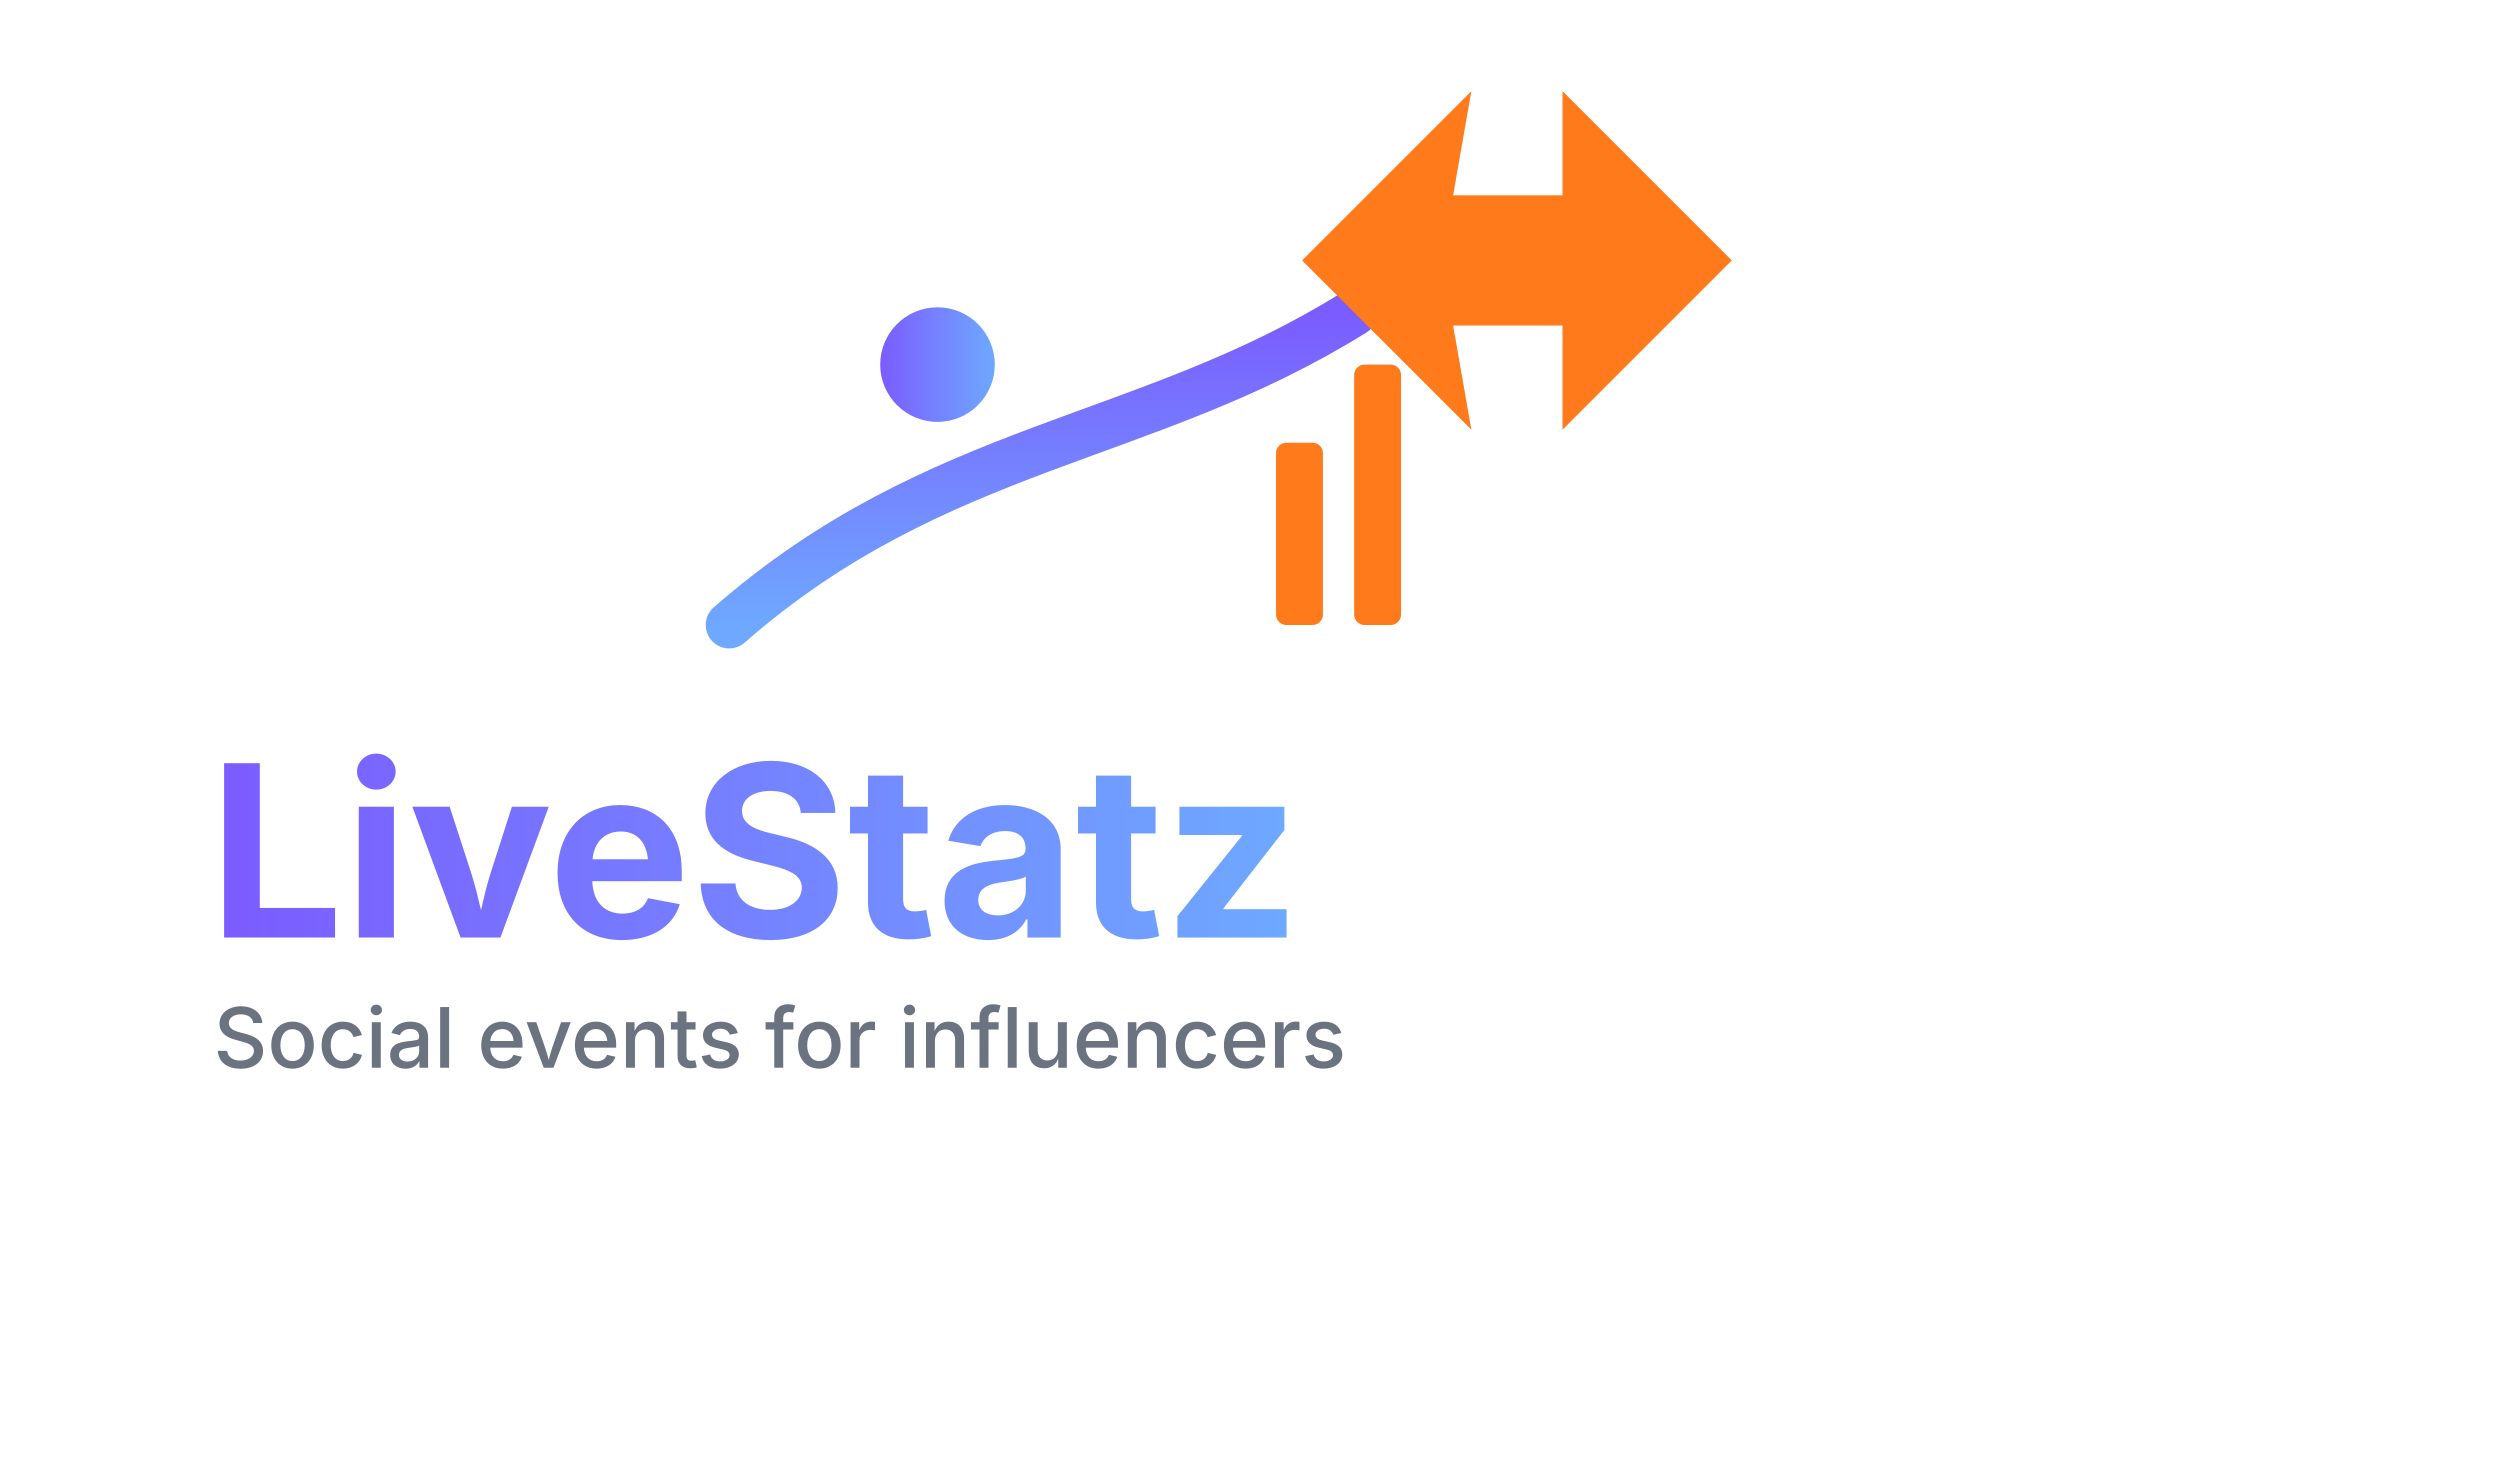
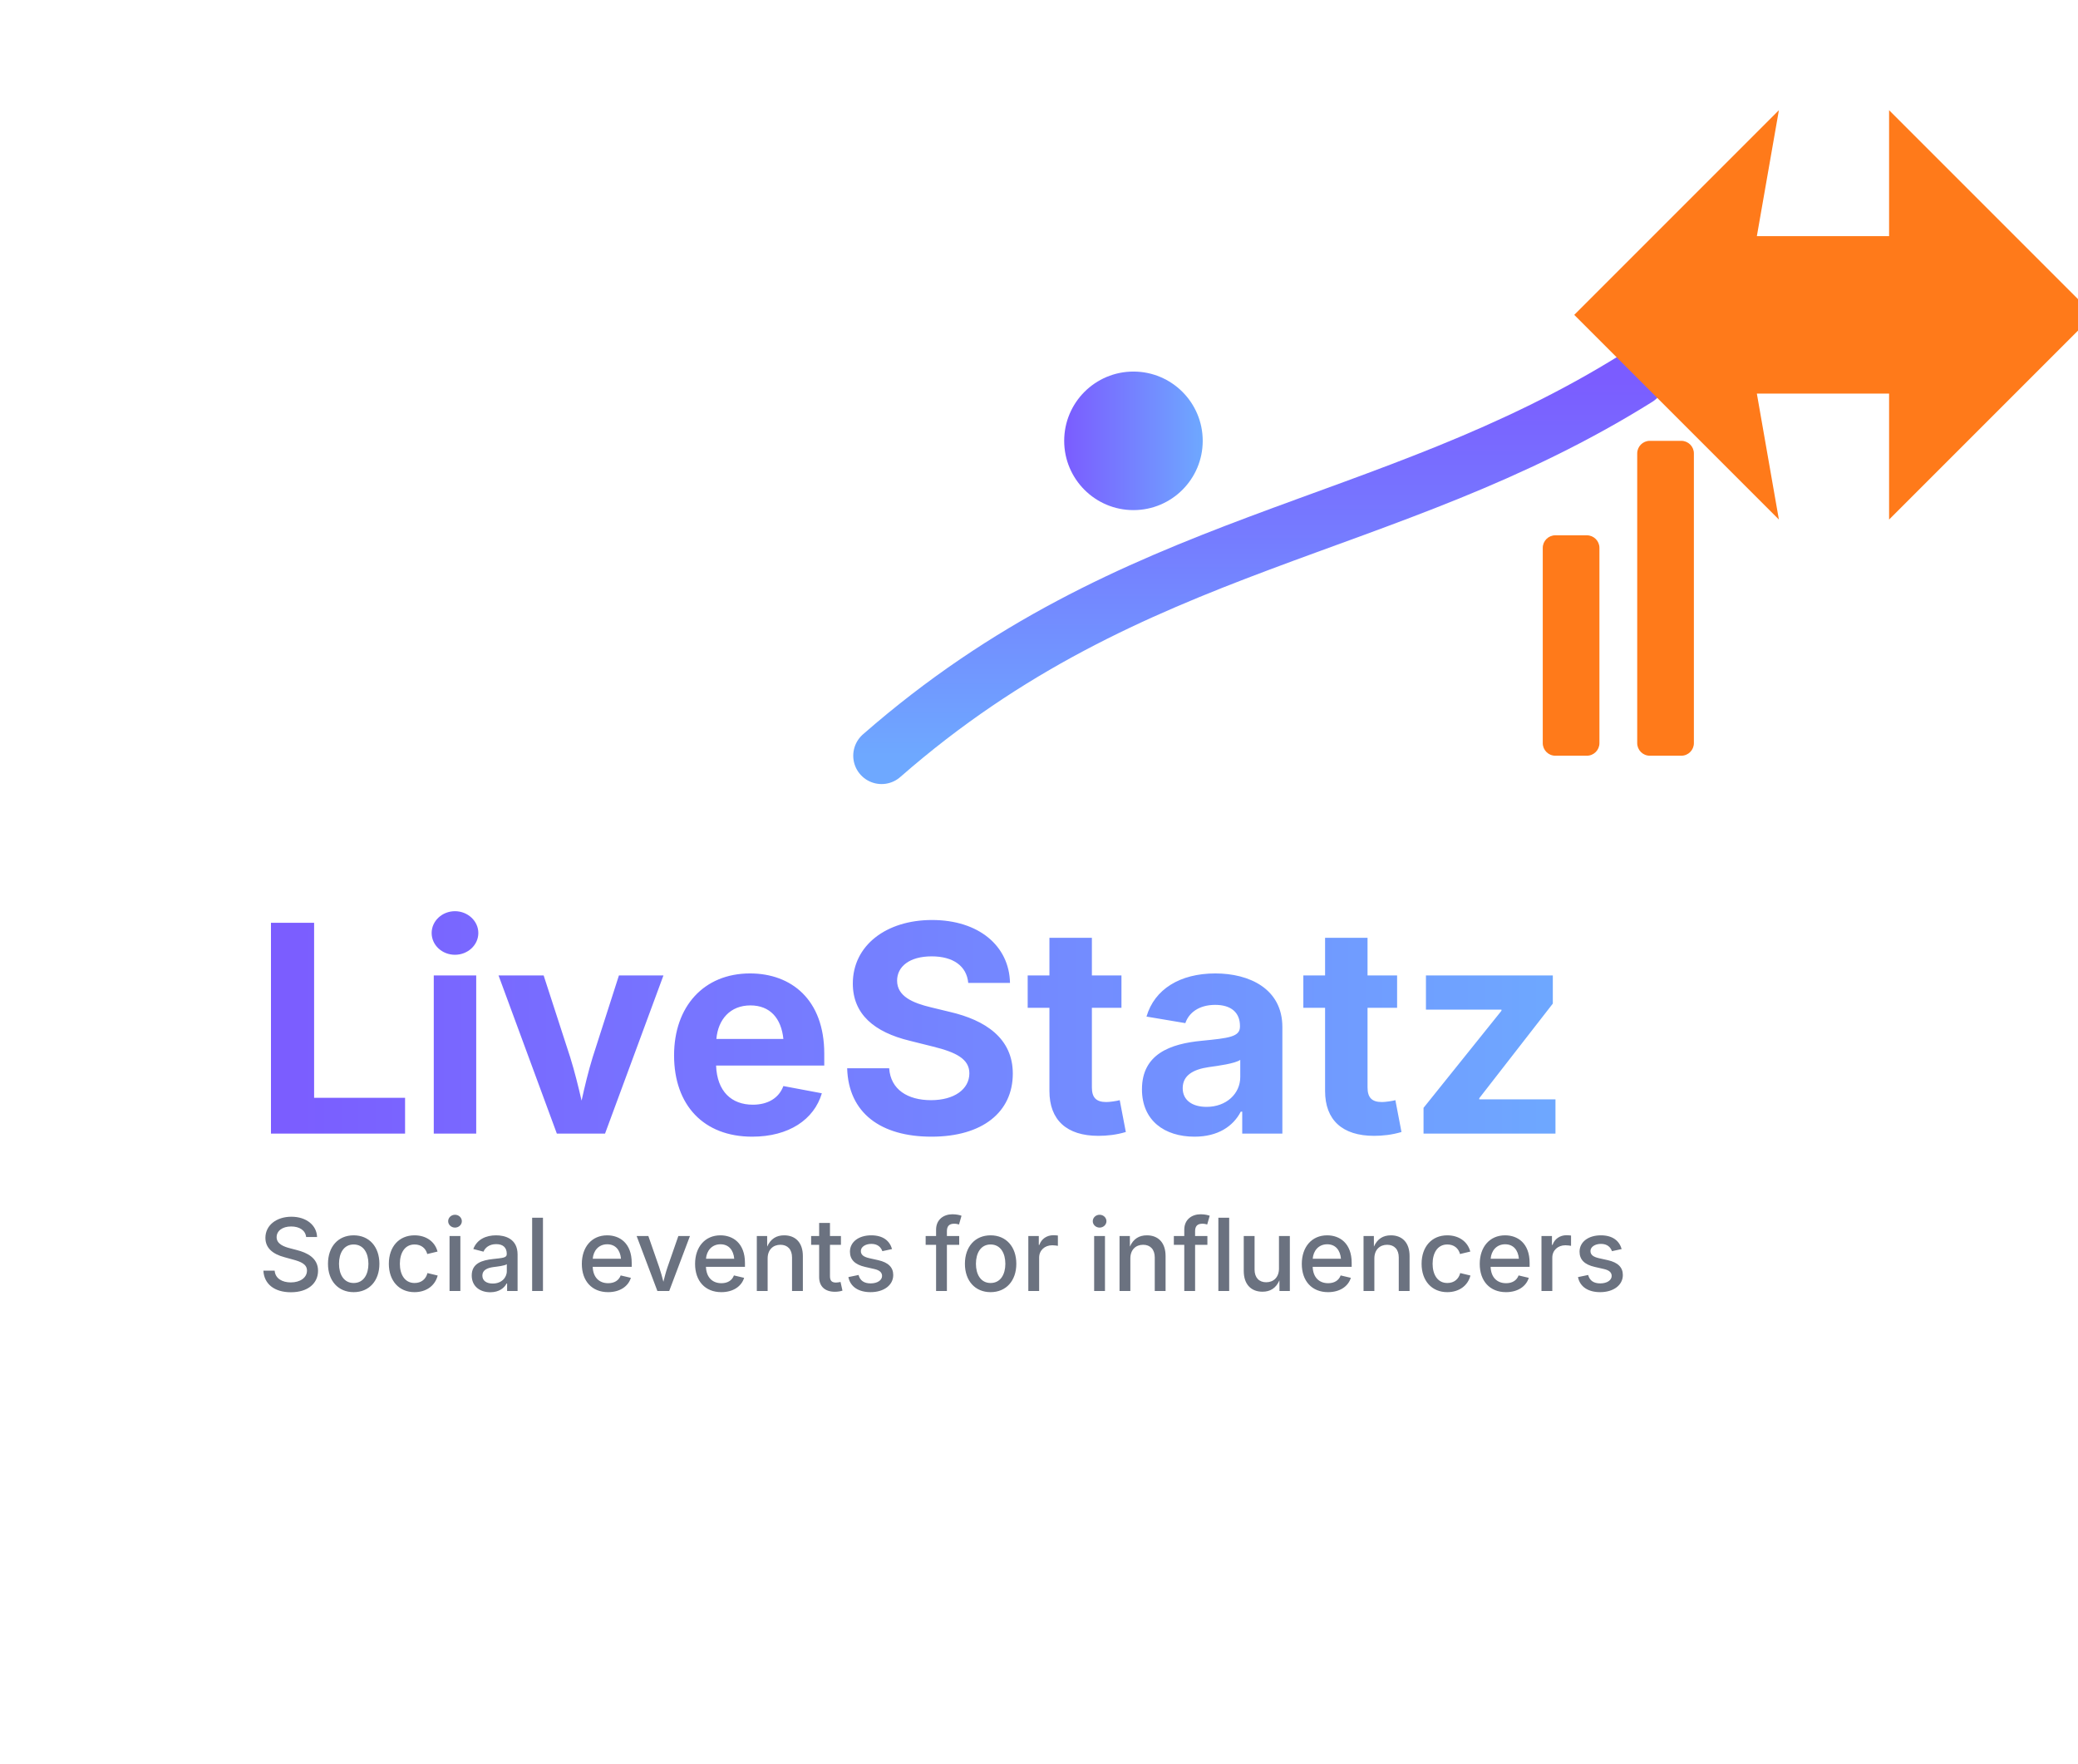
- <svg xmlns="http://www.w3.org/2000/svg" viewBox="0 0 960 560" role="img" aria-labelledby="title desc">
+ <svg xmlns="http://www.w3.org/2000/svg" viewBox="0 0 660 560" role="img" aria-labelledby="title desc">
  <defs>
    <linearGradient id="brandGradient" x1="0%" y1="0%" x2="100%" y2="0%">
      <stop offset="0%" stop-color="#7B5CFF" />
      <stop offset="100%" stop-color="#6EA8FF" />
    </linearGradient>
    <linearGradient id="brandGradientVertical" x1="0%" y1="0%" x2="0%" y2="100%">
      <stop offset="0%" stop-color="#7B5CFF" />
      <stop offset="100%" stop-color="#6EA8FF" />
    </linearGradient>
    <style>
      .wordmark{font: 700 92px/1.1 Inter, system-ui, Segoe UI, Roboto, Helvetica, Arial, sans-serif; fill: url(#brandGradient);}
      .subtitle{font: 500 32px/1.2 Inter, system-ui, Segoe UI, Roboto, Helvetica, Arial, sans-serif; fill: #6b7280;}
    </style>
  </defs>
  <g transform="translate(480,180)">
    <circle cx="-120" cy="-40" r="22" fill="url(#brandGradient)" />
    <path d="M -200,60 C -120,-10 -40,-10 40,-60" fill="none" stroke="url(#brandGradientVertical)" stroke-width="18" stroke-linecap="round" />
    <rect x="10" y="-10" width="18" height="70" rx="4" fill="#FF7A1A" />
    <rect x="40" y="-40" width="18" height="100" rx="4" fill="#FF7A1A" />
    <path d="M 20,-80 L 85,-145 L 78,-105 L 120,-105 L 120,-145 L 185,-80 L 120,-15 L 120,-55 L 78,-55 L 85,-15 Z" fill="#FF7A1A" />
  </g>
  <g transform="translate(80,360)">
    <text class="wordmark">LiveStatz</text>
  </g>
  <g transform="translate(82,410)">
    <text class="subtitle">Social events for influencers</text>
  </g>
</svg>
